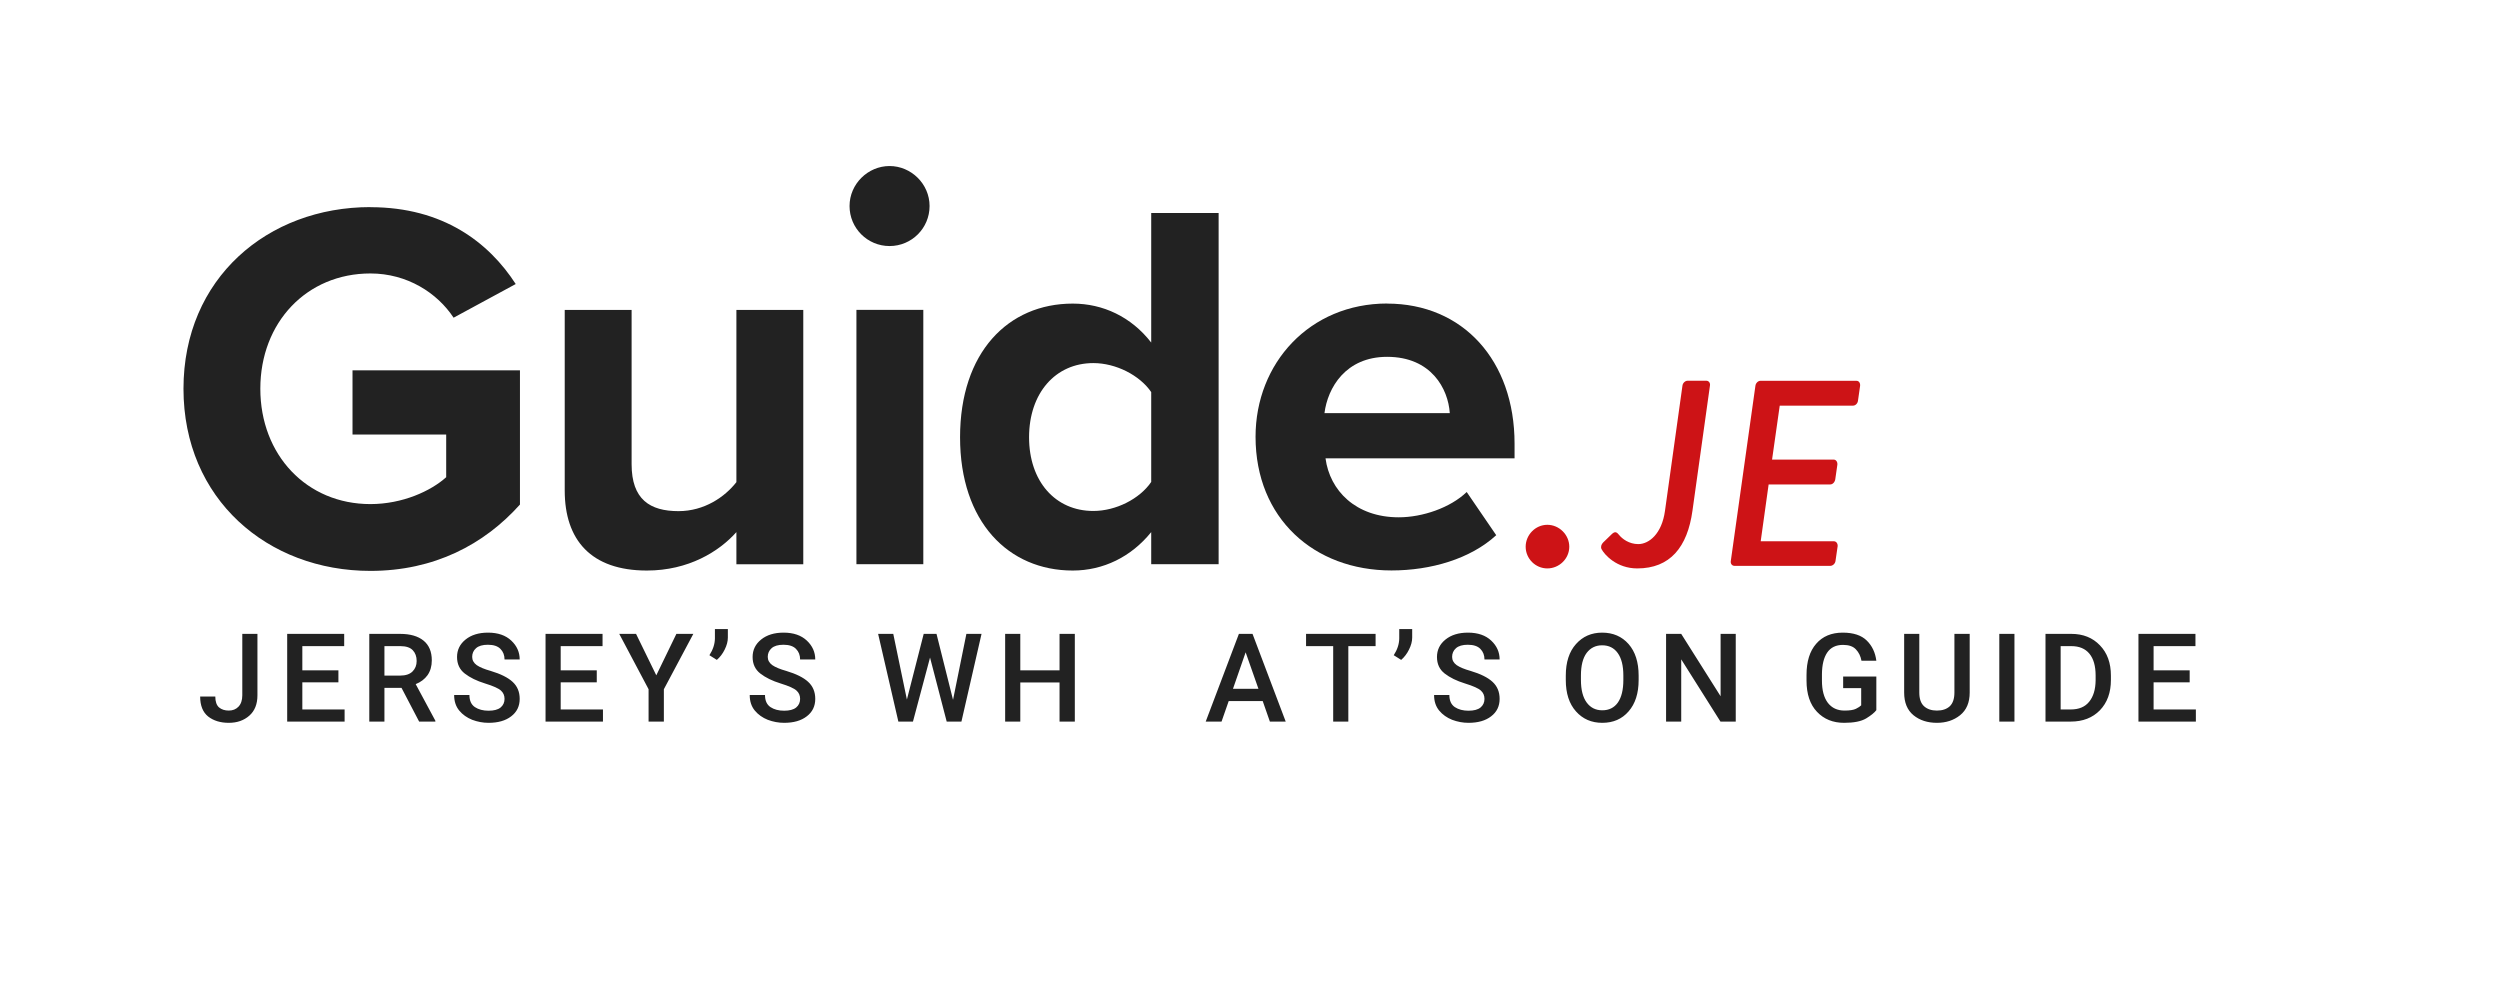
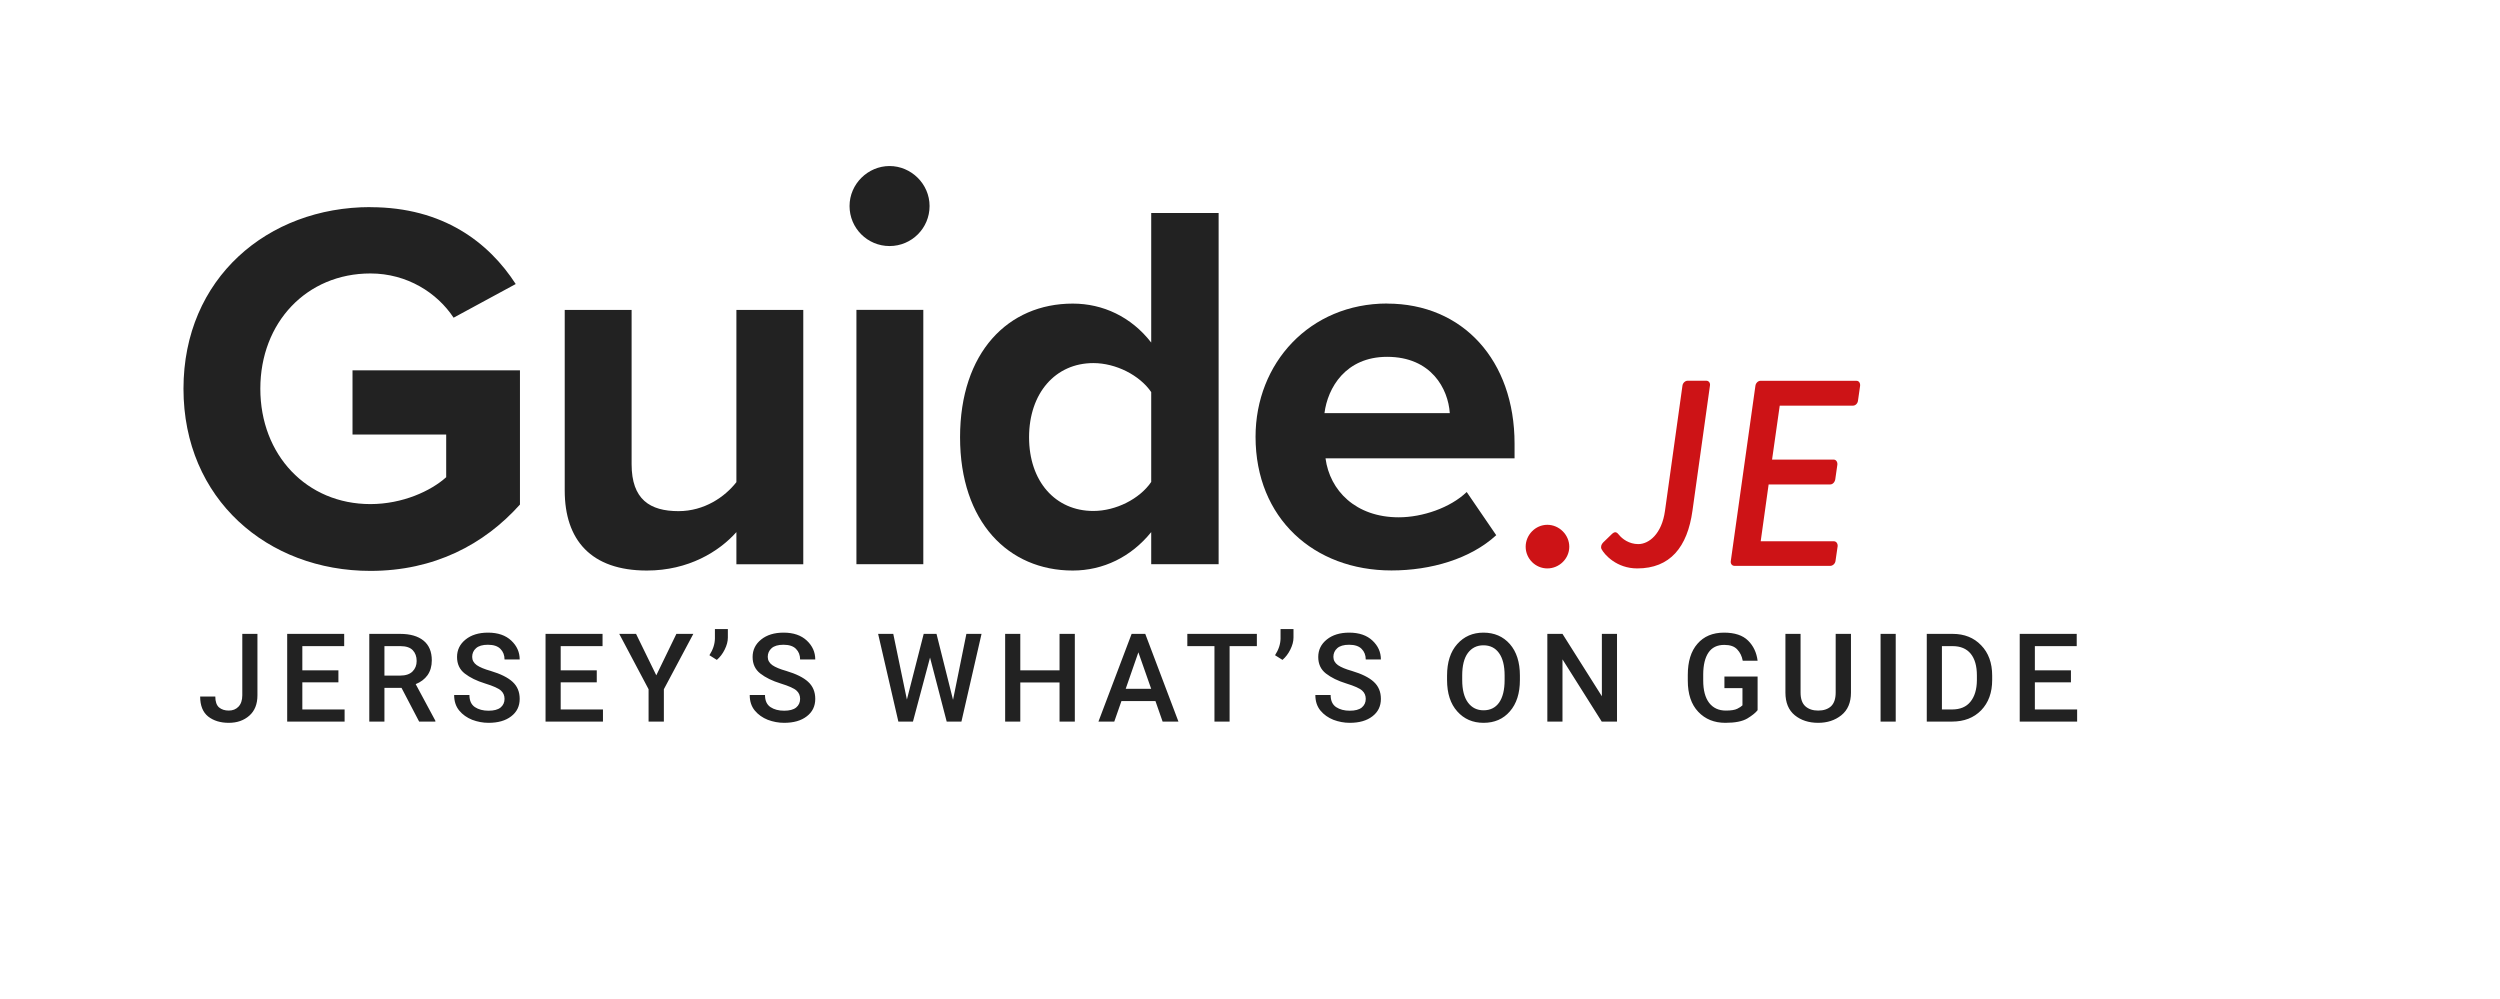
<svg xmlns="http://www.w3.org/2000/svg" id="Layer_1" data-name="Layer 1" viewBox="0 0 283.68 113.28">
  <defs>
    <style>
      .cls-1 {
        font-family: Gotham-Medium, Gotham, "Josefin Sans", -apple-system, BlinkMacSystemFont, "Segoe UI", Roboto, sans-serif;
        font-size: 14px;
        font-weight: 500;
      }

      .cls-1, .cls-2 {
        fill: #222222;
      }

      .cls-3 {
        fill: #cd1316;
      }

      .cls-4 {
        letter-spacing: .1em;
      }

      .cls-5 {
        letter-spacing: 0em;
      }
    </style>
  </defs>
  <path class="cls-2" d="M42.03,23.51c8.25,0,13.44,4,16.49,8.72l-7.05,3.82c-1.85-2.81-5.26-5.02-9.44-5.02-7.23,0-12.49,5.56-12.49,13.08s5.26,13.09,12.49,13.09c3.65,0,6.87-1.49,8.6-3.05v-4.84h-10.63v-7.29h19v15.23c-4.06,4.54-9.74,7.53-16.97,7.53-11.65,0-21.21-8.13-21.21-20.67s9.56-20.61,21.21-20.61Z" />
  <path class="cls-2" d="M83.56,64.02v-3.64c-1.97,2.21-5.44,4.36-10.16,4.36-6.33,0-9.32-3.46-9.32-9.08v-20.49h7.59v17.51c0,4,2.09,5.32,5.32,5.32,2.93,0,5.26-1.61,6.57-3.29v-19.54h7.59v28.86h-7.59Z" />
  <path class="cls-2" d="M96.4,23.38c0-2.51,2.09-4.54,4.54-4.54s4.54,2.03,4.54,4.54-2.03,4.54-4.54,4.54-4.54-2.03-4.54-4.54ZM97.18,64.02v-28.86h7.59v28.86h-7.59Z" />
  <path class="cls-2" d="M130.63,64.02v-3.64c-2.27,2.81-5.44,4.36-8.9,4.36-7.29,0-12.79-5.5-12.79-15.12s5.44-15.17,12.79-15.17c3.41,0,6.63,1.49,8.9,4.42v-14.7h7.65v39.85h-7.65ZM130.63,44.49c-1.31-1.91-4-3.29-6.57-3.29-4.3,0-7.29,3.41-7.29,8.42s2.99,8.36,7.29,8.36c2.57,0,5.26-1.37,6.57-3.29v-10.22Z" />
  <path class="cls-2" d="M157.4,34.45c8.6,0,14.46,6.45,14.46,15.89v1.67h-21.45c.48,3.64,3.41,6.69,8.31,6.69,2.69,0,5.85-1.08,7.71-2.87l3.35,4.9c-2.93,2.69-7.41,4-11.89,4-8.78,0-15.42-5.91-15.42-15.17,0-8.36,6.15-15.12,14.94-15.12ZM150.29,46.88h14.22c-.18-2.75-2.09-6.39-7.11-6.39-4.72,0-6.75,3.53-7.11,6.39Z" />
-   <text class="cls-1" transform="translate(22.4 81.88)">
-     <tspan class="cls-4" x="0" y="0">JERSEY’S WH</tspan>
-     <tspan class="cls-5" x="114.29" y="0">A</tspan>
-     <tspan class="cls-4" x="125.49" y="0">T’S ON GUIDE</tspan>
-   </text>
+   <text class="cls-1 cls-4" transform="translate(22.4 81.88)" textLength="236" lengthAdjust="spacing">JERSEY’S WHAT’S ON GUIDE</text>
  <g>
    <path class="cls-3" d="M175.58,59.55c1.35,0,2.49,1.14,2.49,2.49s-1.14,2.46-2.49,2.46-2.46-1.11-2.46-2.46,1.11-2.49,2.46-2.49Z" />
    <path class="cls-3" d="M181.91,61.56l.96-.93c.39-.39.6-.24.84.06.36.45,1.14,1.05,2.19,1.05,1.2,0,2.67-1.14,3.03-3.78l1.98-14.19c.03-.3.3-.57.6-.57h2.1c.3,0,.48.27.42.57l-1.98,14.16c-.57,4.17-2.55,6.57-6.27,6.57-2.34,0-3.72-1.56-4.05-2.19-.12-.24-.03-.54.18-.75Z" />
    <path class="cls-3" d="M199.19,43.78c.03-.3.3-.57.57-.57h10.89c.3,0,.45.27.42.57l-.24,1.68c-.03.3-.27.57-.57.57h-8.31l-.87,6.12h6.99c.27,0,.45.27.42.57l-.24,1.68c-.06.33-.3.57-.57.57h-6.99l-.9,6.45h8.31c.27,0,.45.27.42.57l-.24,1.65c-.03.3-.3.57-.6.57h-10.86c-.3,0-.48-.27-.42-.57l2.79-19.86Z" />
  </g>
</svg>
